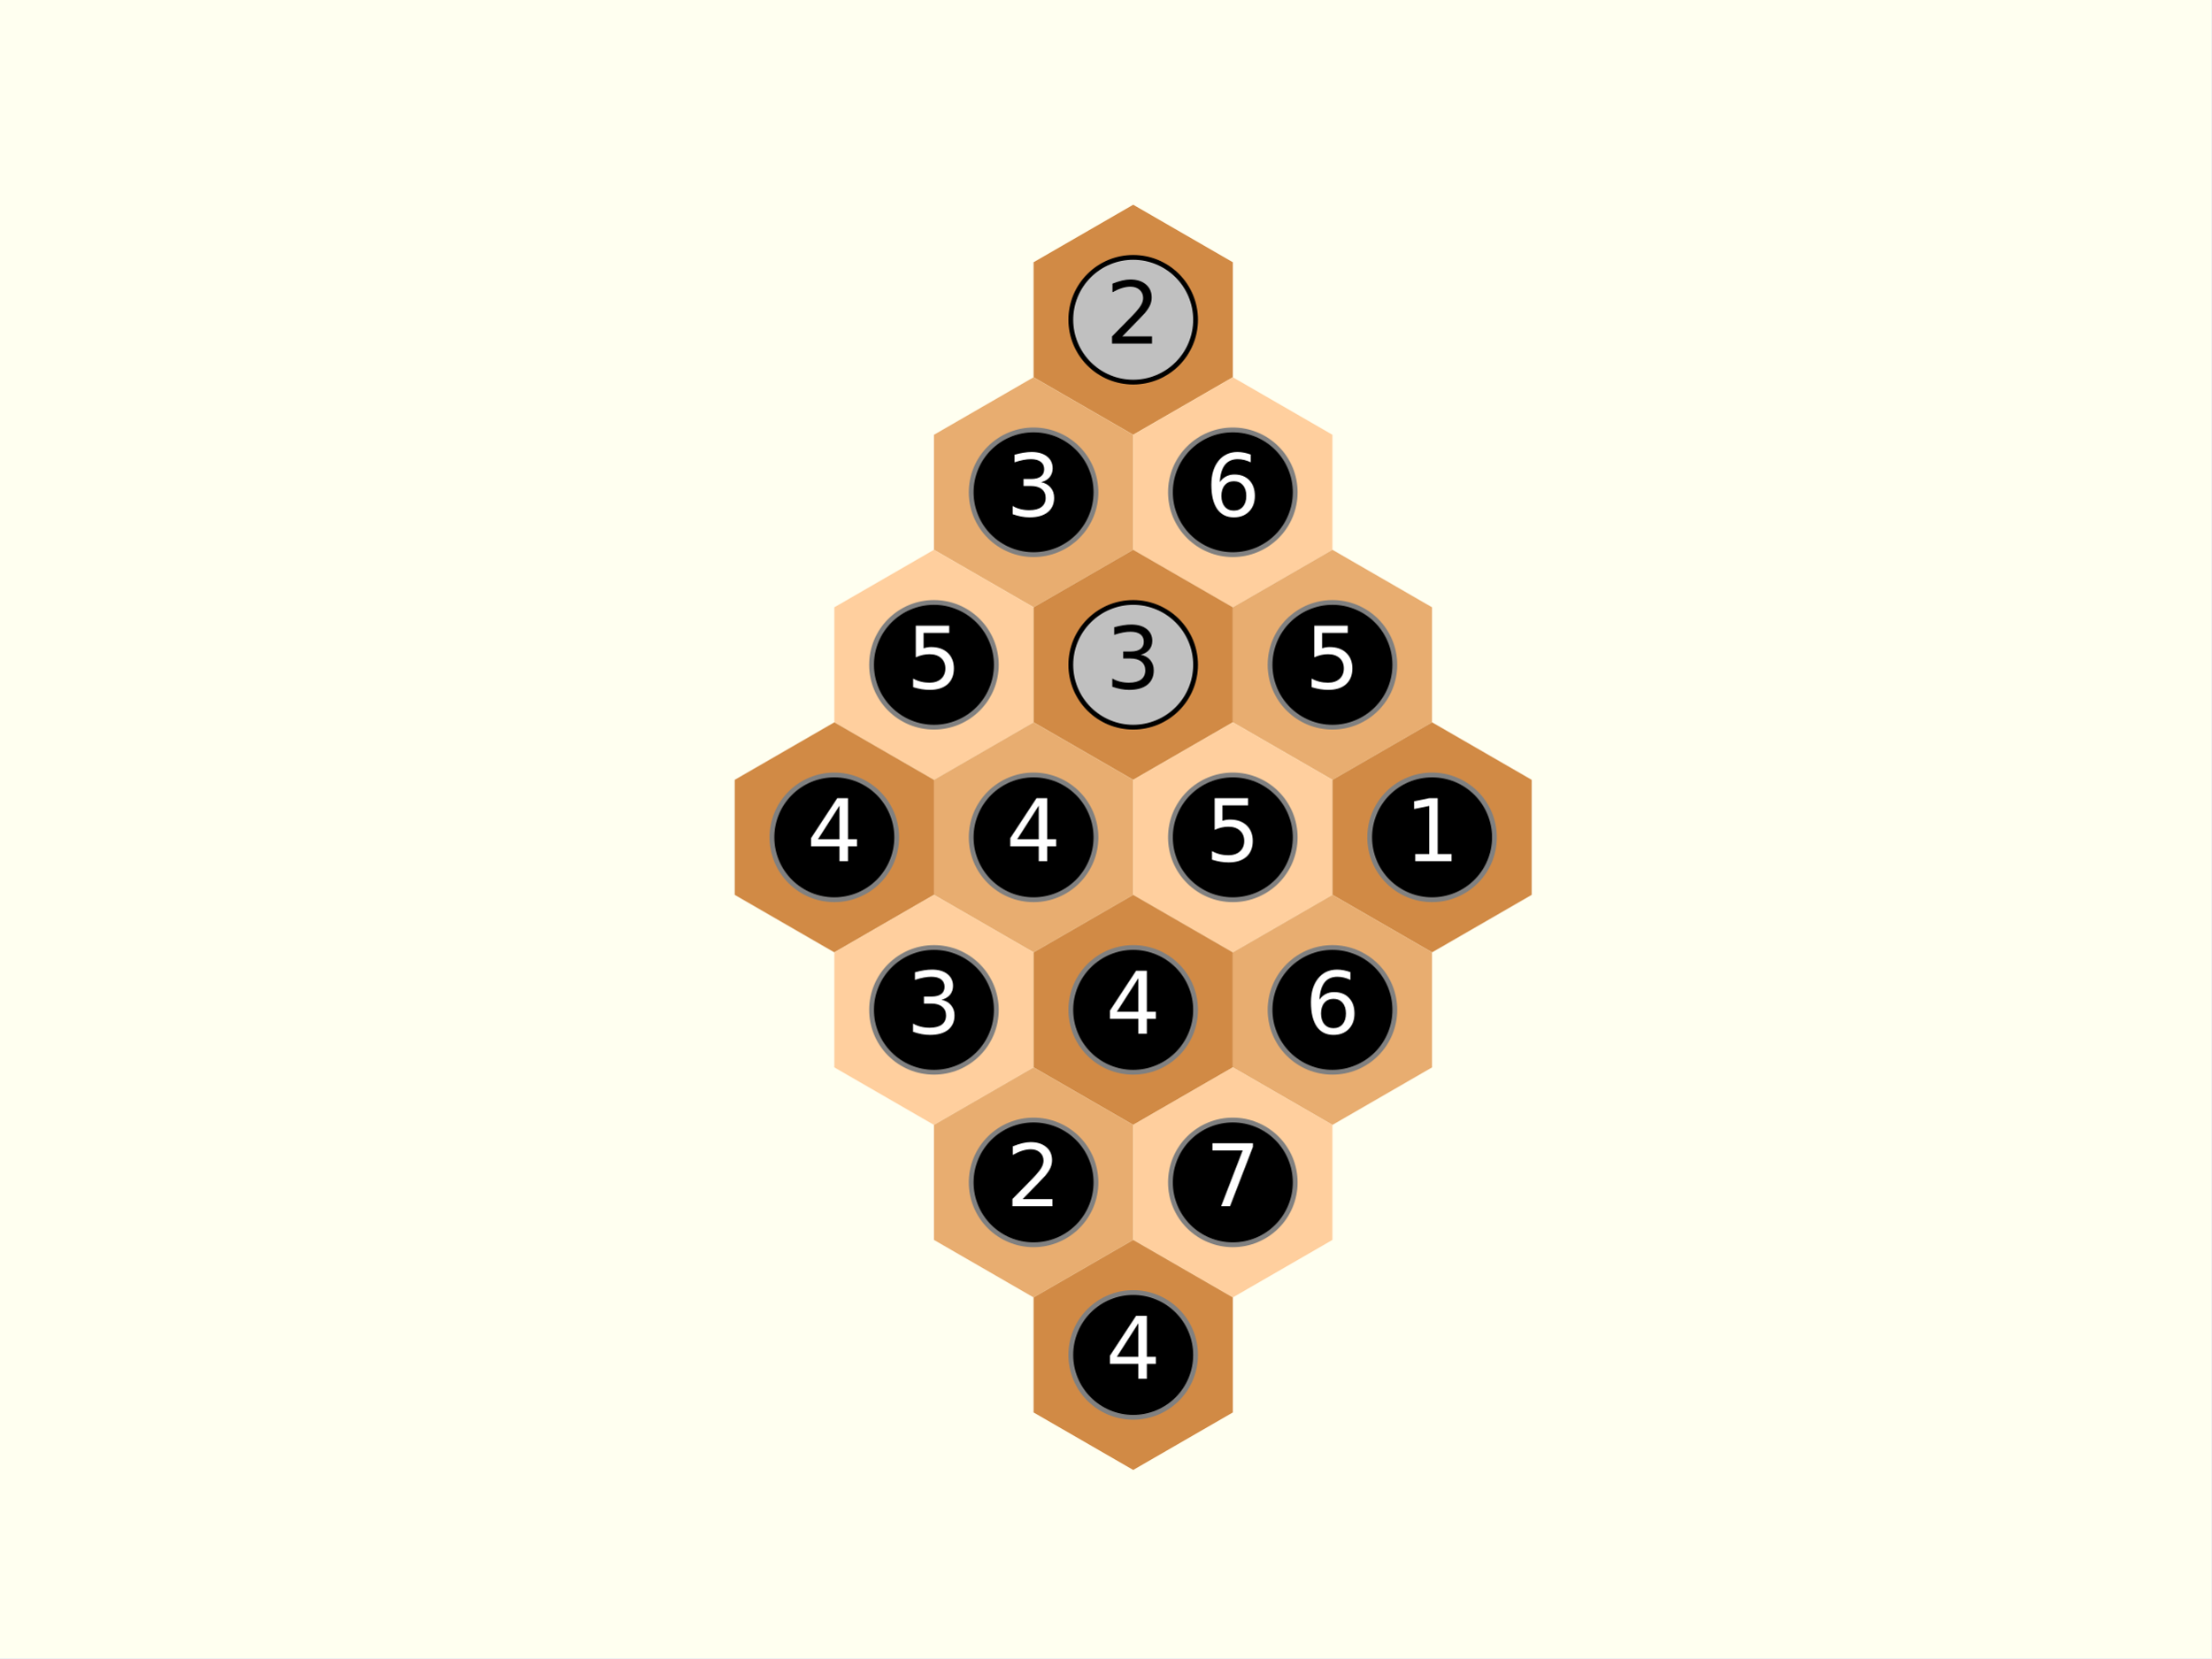
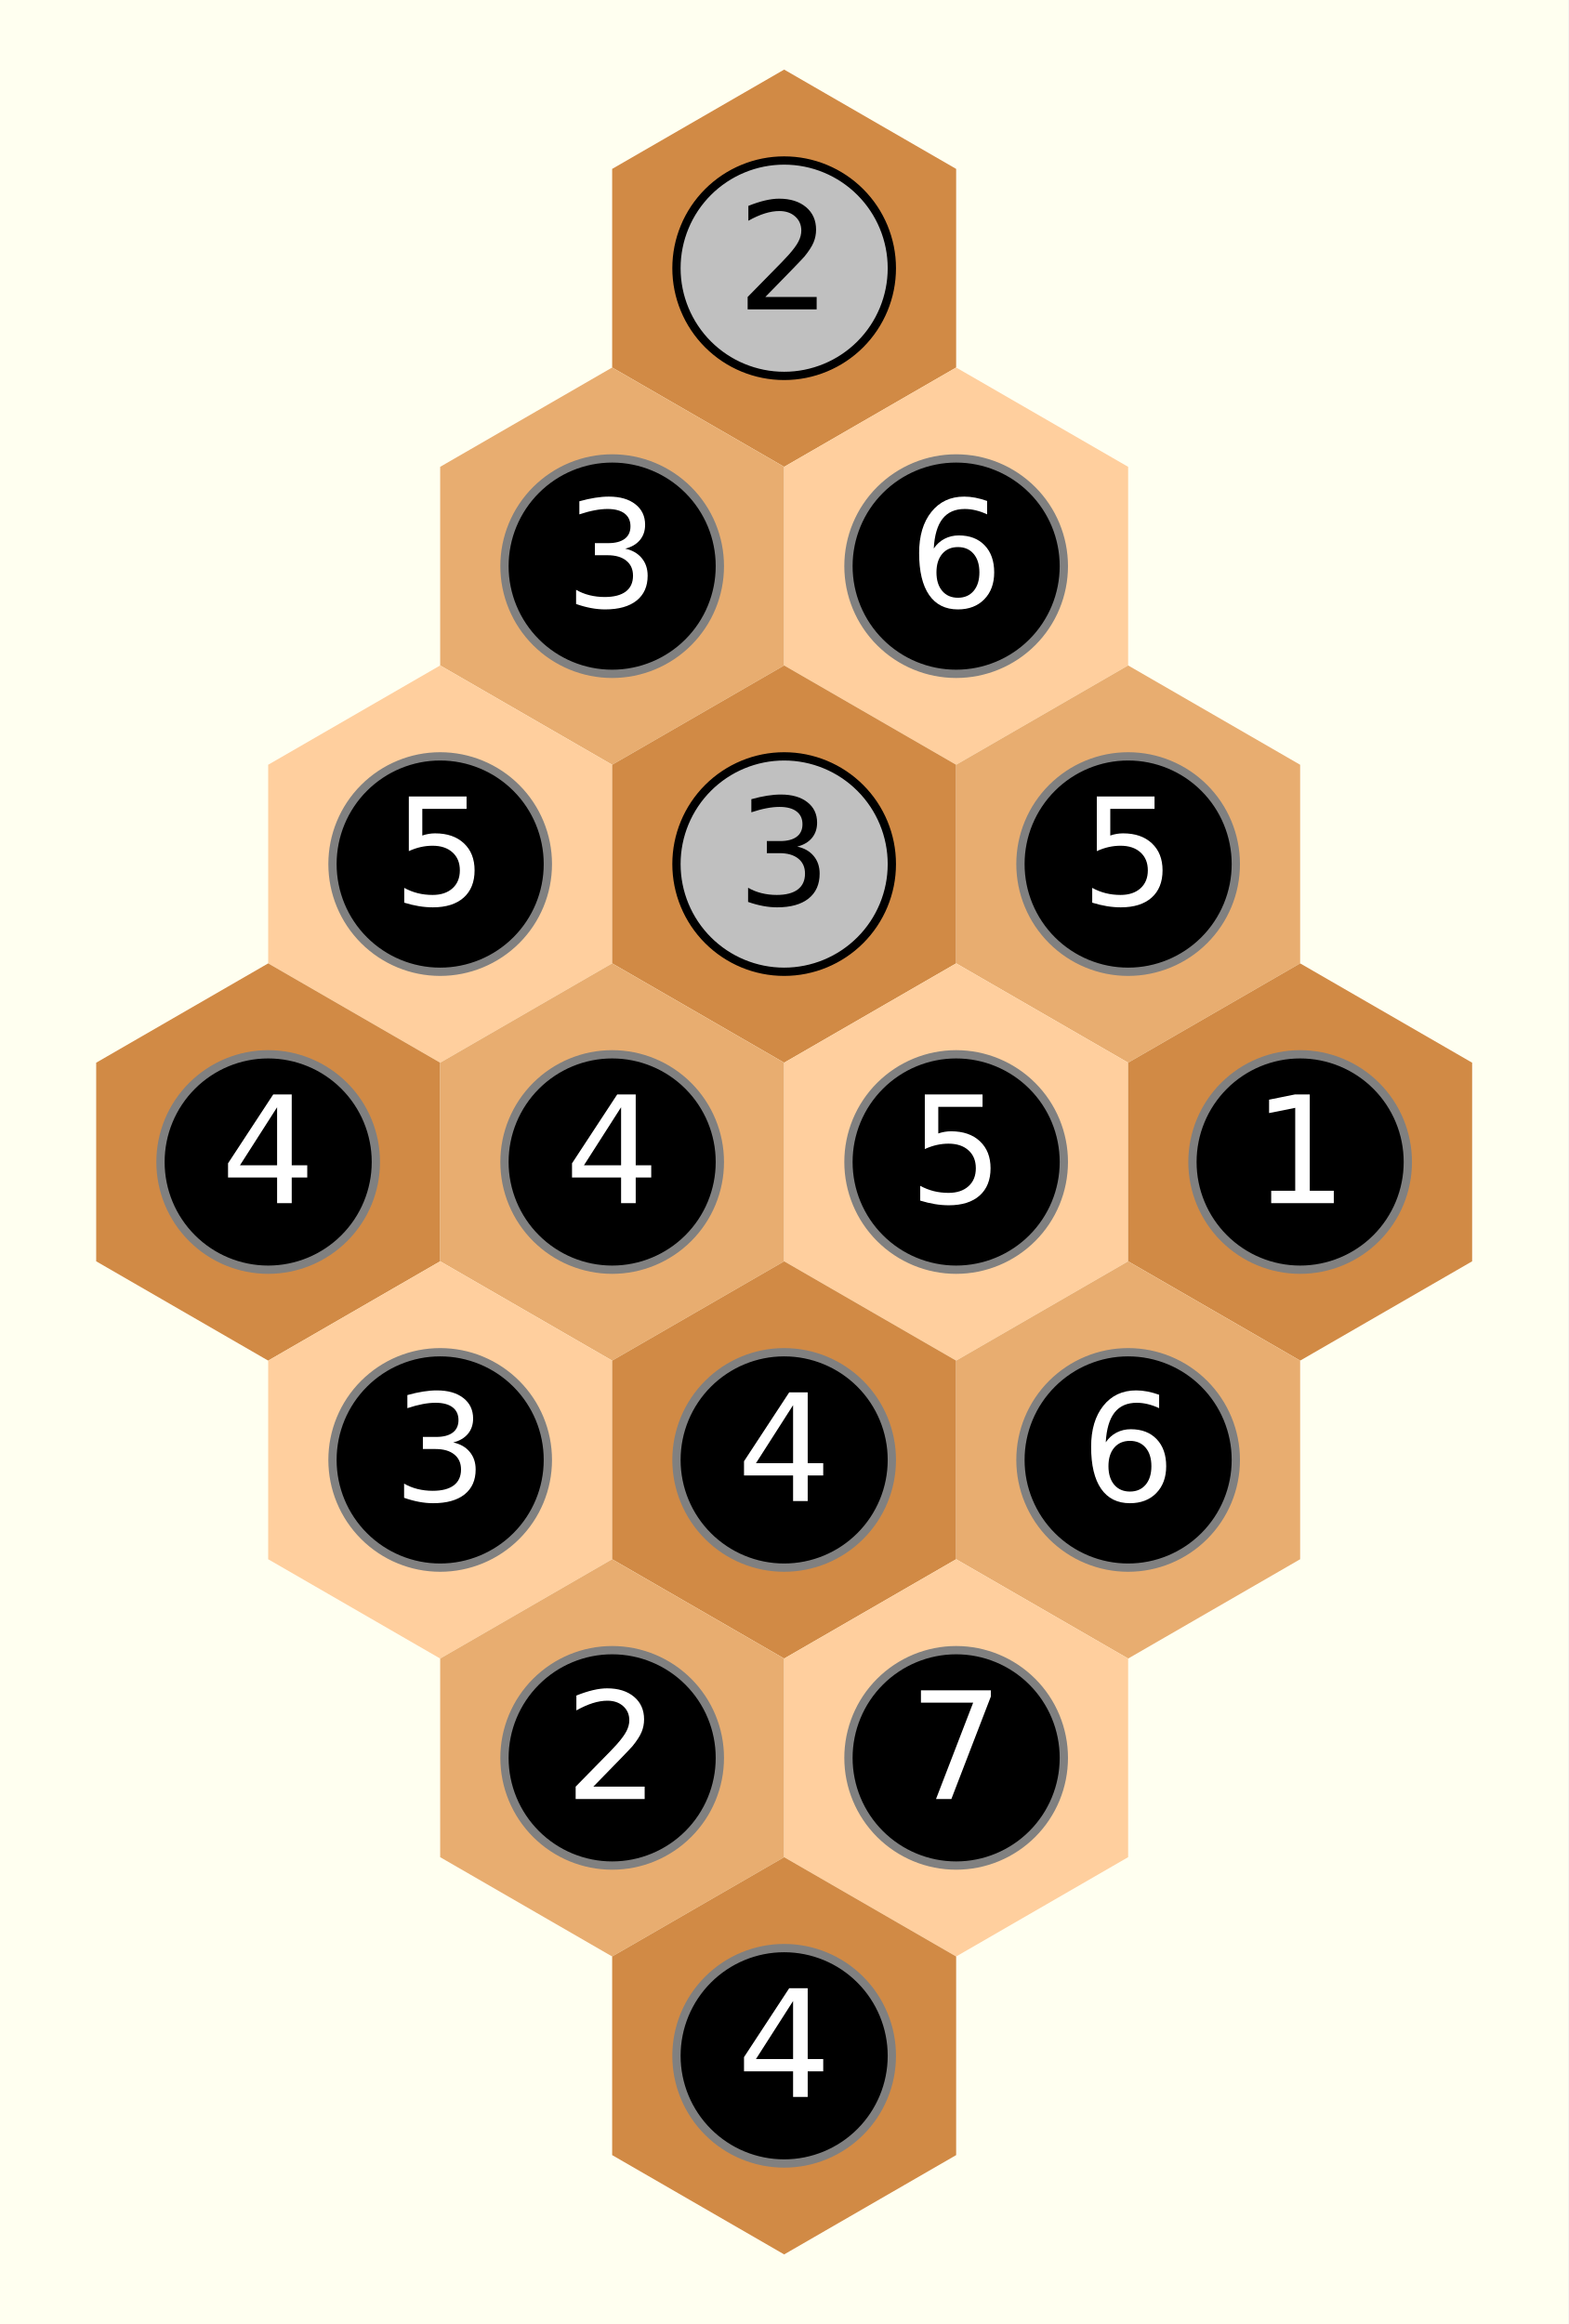
- <svg xmlns="http://www.w3.org/2000/svg" xmlns:xlink="http://www.w3.org/1999/xlink" width="460.8pt" height="345.6pt" viewBox="0 0 460.8 345.6" version="1.1">
+ <svg xmlns="http://www.w3.org/2000/svg" xmlns:xlink="http://www.w3.org/1999/xlink" width="189.318pt" height="280.512pt" viewBox="0 0 189.318 280.512" version="1.1">
  <defs>
    <style type="text/css">*{stroke-linejoin: round; stroke-linecap: butt}</style>
  </defs>
  <g id="figure_1">
    <g id="patch_1">
-       <path d="M 0 345.6  L 460.8 345.6  L 460.8 0  L 0 0  z " style="fill: #fffff0" />
+       <path d="M 0 280.512  L 189.318 280.512  L 189.318 0  L 0 0  z " style="fill: #fffff0" />
    </g>
    <g id="axes_1">
      <g id="patch_2">
-         <path d="M 215.398 78.632  L 236.16 90.619  L 256.922 78.632  L 256.922 54.658  L 236.16 42.671  L 215.398 54.658  z " clip-path="url(#pc5a1f7ffe8)" style="fill: #d18a45" />
+         <path d="M 73.897 44.36  L 94.659 56.347  L 115.421 44.36  L 115.421 20.386  L 94.659 8.399  L 73.897 20.386  z " clip-path="url(#p31aa139ca6)" style="fill: #d18a45" />
      </g>
      <g id="patch_3">
-         <path d="M 194.636 114.593  L 215.398 126.58  L 236.16 114.593  L 236.16 90.619  L 215.398 78.632  L 194.636 90.619  z " clip-path="url(#pc5a1f7ffe8)" style="fill: #e8ad70" />
+         <path d="M 53.135 80.321  L 73.897 92.308  L 94.659 80.321  L 94.659 56.347  L 73.897 44.36  L 53.135 56.347  z " clip-path="url(#p31aa139ca6)" style="fill: #e8ad70" />
      </g>
      <g id="patch_4">
-         <path d="M 236.16 114.593  L 256.922 126.58  L 277.684 114.593  L 277.684 90.619  L 256.922 78.632  L 236.16 90.619  z " clip-path="url(#pc5a1f7ffe8)" style="fill: #ffcf9e" />
+         <path d="M 94.659 80.321  L 115.421 92.308  L 136.183 80.321  L 136.183 56.347  L 115.421 44.36  L 94.659 56.347  z " clip-path="url(#p31aa139ca6)" style="fill: #ffcf9e" />
      </g>
      <g id="patch_5">
-         <path d="M 173.874 150.554  L 194.636 162.541  L 215.398 150.554  L 215.398 126.58  L 194.636 114.593  L 173.874 126.58  z " clip-path="url(#pc5a1f7ffe8)" style="fill: #ffcf9e" />
+         <path d="M 32.373 116.282  L 53.135 128.269  L 73.897 116.282  L 73.897 92.308  L 53.135 80.321  L 32.373 92.308  z " clip-path="url(#p31aa139ca6)" style="fill: #ffcf9e" />
      </g>
      <g id="patch_6">
-         <path d="M 215.398 150.554  L 236.16 162.541  L 256.922 150.554  L 256.922 126.58  L 236.16 114.593  L 215.398 126.58  z " clip-path="url(#pc5a1f7ffe8)" style="fill: #d18a45" />
+         <path d="M 73.897 116.282  L 94.659 128.269  L 115.421 116.282  L 115.421 92.308  L 94.659 80.321  L 73.897 92.308  z " clip-path="url(#p31aa139ca6)" style="fill: #d18a45" />
      </g>
      <g id="patch_7">
-         <path d="M 256.922 150.554  L 277.684 162.541  L 298.446 150.554  L 298.446 126.58  L 277.684 114.593  L 256.922 126.58  z " clip-path="url(#pc5a1f7ffe8)" style="fill: #e8ad70" />
+         <path d="M 115.421 116.282  L 136.183 128.269  L 156.946 116.282  L 156.946 92.308  L 136.183 80.321  L 115.421 92.308  z " clip-path="url(#p31aa139ca6)" style="fill: #e8ad70" />
      </g>
      <g id="patch_8">
-         <path d="M 153.111 186.515  L 173.874 198.502  L 194.636 186.515  L 194.636 162.541  L 173.874 150.554  L 153.111 162.541  z " clip-path="url(#pc5a1f7ffe8)" style="fill: #d18a45" />
+         <path d="M 11.611 152.243  L 32.373 164.23  L 53.135 152.243  L 53.135 128.269  L 32.373 116.282  L 11.611 128.269  z " clip-path="url(#p31aa139ca6)" style="fill: #d18a45" />
      </g>
      <g id="patch_9">
-         <path d="M 194.636 186.515  L 215.398 198.502  L 236.16 186.515  L 236.16 162.541  L 215.398 150.554  L 194.636 162.541  z " clip-path="url(#pc5a1f7ffe8)" style="fill: #e8ad70" />
+         <path d="M 53.135 152.243  L 73.897 164.23  L 94.659 152.243  L 94.659 128.269  L 73.897 116.282  L 53.135 128.269  z " clip-path="url(#p31aa139ca6)" style="fill: #e8ad70" />
      </g>
      <g id="patch_10">
-         <path d="M 236.16 186.515  L 256.922 198.502  L 277.684 186.515  L 277.684 162.541  L 256.922 150.554  L 236.16 162.541  z " clip-path="url(#pc5a1f7ffe8)" style="fill: #ffcf9e" />
+         <path d="M 94.659 152.243  L 115.421 164.23  L 136.183 152.243  L 136.183 128.269  L 115.421 116.282  L 94.659 128.269  z " clip-path="url(#p31aa139ca6)" style="fill: #ffcf9e" />
      </g>
      <g id="patch_11">
-         <path d="M 277.684 186.515  L 298.446 198.502  L 319.209 186.515  L 319.209 162.541  L 298.446 150.554  L 277.684 162.541  z " clip-path="url(#pc5a1f7ffe8)" style="fill: #d18a45" />
+         <path d="M 136.183 152.243  L 156.946 164.23  L 177.708 152.243  L 177.708 128.269  L 156.946 116.282  L 136.183 128.269  z " clip-path="url(#p31aa139ca6)" style="fill: #d18a45" />
      </g>
      <g id="patch_12">
-         <path d="M 173.874 222.476  L 194.636 234.463  L 215.398 222.476  L 215.398 198.502  L 194.636 186.515  L 173.874 198.502  z " clip-path="url(#pc5a1f7ffe8)" style="fill: #ffcf9e" />
+         <path d="M 32.373 188.204  L 53.135 200.191  L 73.897 188.204  L 73.897 164.23  L 53.135 152.243  L 32.373 164.23  z " clip-path="url(#p31aa139ca6)" style="fill: #ffcf9e" />
      </g>
      <g id="patch_13">
-         <path d="M 215.398 222.476  L 236.16 234.463  L 256.922 222.476  L 256.922 198.502  L 236.16 186.515  L 215.398 198.502  z " clip-path="url(#pc5a1f7ffe8)" style="fill: #d18a45" />
+         <path d="M 73.897 188.204  L 94.659 200.191  L 115.421 188.204  L 115.421 164.23  L 94.659 152.243  L 73.897 164.23  z " clip-path="url(#p31aa139ca6)" style="fill: #d18a45" />
      </g>
      <g id="patch_14">
-         <path d="M 256.922 222.476  L 277.684 234.463  L 298.446 222.476  L 298.446 198.502  L 277.684 186.515  L 256.922 198.502  z " clip-path="url(#pc5a1f7ffe8)" style="fill: #e8ad70" />
+         <path d="M 115.421 188.204  L 136.183 200.191  L 156.946 188.204  L 156.946 164.23  L 136.183 152.243  L 115.421 164.23  z " clip-path="url(#p31aa139ca6)" style="fill: #e8ad70" />
      </g>
      <g id="patch_15">
-         <path d="M 194.636 258.437  L 215.398 270.424  L 236.16 258.437  L 236.16 234.463  L 215.398 222.476  L 194.636 234.463  z " clip-path="url(#pc5a1f7ffe8)" style="fill: #e8ad70" />
+         <path d="M 53.135 224.165  L 73.897 236.152  L 94.659 224.165  L 94.659 200.191  L 73.897 188.204  L 53.135 200.191  z " clip-path="url(#p31aa139ca6)" style="fill: #e8ad70" />
      </g>
      <g id="patch_16">
-         <path d="M 236.16 258.437  L 256.922 270.424  L 277.684 258.437  L 277.684 234.463  L 256.922 222.476  L 236.16 234.463  z " clip-path="url(#pc5a1f7ffe8)" style="fill: #ffcf9e" />
+         <path d="M 94.659 224.165  L 115.421 236.152  L 136.183 224.165  L 136.183 200.191  L 115.421 188.204  L 94.659 200.191  z " clip-path="url(#p31aa139ca6)" style="fill: #ffcf9e" />
      </g>
      <g id="patch_17">
-         <path d="M 215.398 294.398  L 236.16 306.385  L 256.922 294.398  L 256.922 270.424  L 236.16 258.437  L 215.398 270.424  z " clip-path="url(#pc5a1f7ffe8)" style="fill: #d18a45" />
+         <path d="M 73.897 260.126  L 94.659 272.113  L 115.421 260.126  L 115.421 236.152  L 94.659 224.165  L 73.897 236.152  z " clip-path="url(#p31aa139ca6)" style="fill: #d18a45" />
      </g>
      <g id="line2d_1">
        <defs>
-           <path id="mfe161af087" d="M 0 13  C 3.448 13 6.755 11.63 9.192 9.192  C 11.63 6.755 13 3.448 13 0  C 13 -3.448 11.63 -6.755 9.192 -9.192  C 6.755 -11.63 3.448 -13 0 -13  C -3.448 -13 -6.755 -11.63 -9.192 -9.192  C -11.63 -6.755 -13 -3.448 -13 0  C -13 3.448 -11.63 6.755 -9.192 9.192  C -6.755 11.63 -3.448 13 0 13  z " style="stroke: #000000" />
+           <path id="m4ec9cd9a35" d="M 0 13  C 3.448 13 6.755 11.63 9.192 9.192  C 11.63 6.755 13 3.448 13 0  C 13 -3.448 11.63 -6.755 9.192 -9.192  C 6.755 -11.63 3.448 -13 0 -13  C -3.448 -13 -6.755 -11.63 -9.192 -9.192  C -11.63 -6.755 -13 -3.448 -13 0  C -13 3.448 -11.63 6.755 -9.192 9.192  C -6.755 11.63 -3.448 13 0 13  z " style="stroke: #000000" />
        </defs>
-         <g clip-path="url(#pc5a1f7ffe8)">
-           <use xlink:href="#mfe161af087" x="236.16" y="66.645" style="fill: #c0c0c0; stroke: #000000" />
+         <g clip-path="url(#p31aa139ca6)">
+           <use xlink:href="#m4ec9cd9a35" x="94.659" y="32.373" style="fill: #c0c0c0; stroke: #000000" />
        </g>
      </g>
      <g id="line2d_2">
        <defs>
-           <path id="md798717213" d="M 0 13  C 3.448 13 6.755 11.63 9.192 9.192  C 11.63 6.755 13 3.448 13 0  C 13 -3.448 11.63 -6.755 9.192 -9.192  C 6.755 -11.63 3.448 -13 0 -13  C -3.448 -13 -6.755 -11.63 -9.192 -9.192  C -11.63 -6.755 -13 -3.448 -13 0  C -13 3.448 -11.63 6.755 -9.192 9.192  C -6.755 11.63 -3.448 13 0 13  z " style="stroke: #808080" />
+           <path id="m260da6953b" d="M 0 13  C 3.448 13 6.755 11.63 9.192 9.192  C 11.63 6.755 13 3.448 13 0  C 13 -3.448 11.63 -6.755 9.192 -9.192  C 6.755 -11.63 3.448 -13 0 -13  C -3.448 -13 -6.755 -11.63 -9.192 -9.192  C -11.63 -6.755 -13 -3.448 -13 0  C -13 3.448 -11.63 6.755 -9.192 9.192  C -6.755 11.63 -3.448 13 0 13  z " style="stroke: #808080" />
        </defs>
-         <g clip-path="url(#pc5a1f7ffe8)">
-           <use xlink:href="#md798717213" x="215.398" y="102.606" style="stroke: #808080" />
+         <g clip-path="url(#p31aa139ca6)">
+           <use xlink:href="#m260da6953b" x="73.897" y="68.334" style="stroke: #808080" />
        </g>
      </g>
      <g id="line2d_3">
-         <g clip-path="url(#pc5a1f7ffe8)">
-           <use xlink:href="#md798717213" x="256.922" y="102.606" style="stroke: #808080" />
+         <g clip-path="url(#p31aa139ca6)">
+           <use xlink:href="#m260da6953b" x="115.421" y="68.334" style="stroke: #808080" />
        </g>
      </g>
      <g id="line2d_4">
-         <g clip-path="url(#pc5a1f7ffe8)">
-           <use xlink:href="#md798717213" x="194.636" y="138.567" style="stroke: #808080" />
+         <g clip-path="url(#p31aa139ca6)">
+           <use xlink:href="#m260da6953b" x="53.135" y="104.295" style="stroke: #808080" />
        </g>
      </g>
      <g id="line2d_5">
-         <g clip-path="url(#pc5a1f7ffe8)">
-           <use xlink:href="#mfe161af087" x="236.16" y="138.567" style="fill: #c0c0c0; stroke: #000000" />
+         <g clip-path="url(#p31aa139ca6)">
+           <use xlink:href="#m4ec9cd9a35" x="94.659" y="104.295" style="fill: #c0c0c0; stroke: #000000" />
        </g>
      </g>
      <g id="line2d_6">
-         <g clip-path="url(#pc5a1f7ffe8)">
-           <use xlink:href="#md798717213" x="277.684" y="138.567" style="stroke: #808080" />
+         <g clip-path="url(#p31aa139ca6)">
+           <use xlink:href="#m260da6953b" x="136.183" y="104.295" style="stroke: #808080" />
        </g>
      </g>
      <g id="line2d_7">
-         <g clip-path="url(#pc5a1f7ffe8)">
-           <use xlink:href="#md798717213" x="173.874" y="174.528" style="stroke: #808080" />
+         <g clip-path="url(#p31aa139ca6)">
+           <use xlink:href="#m260da6953b" x="32.373" y="140.256" style="stroke: #808080" />
        </g>
      </g>
      <g id="line2d_8">
-         <g clip-path="url(#pc5a1f7ffe8)">
-           <use xlink:href="#md798717213" x="215.398" y="174.528" style="stroke: #808080" />
+         <g clip-path="url(#p31aa139ca6)">
+           <use xlink:href="#m260da6953b" x="73.897" y="140.256" style="stroke: #808080" />
        </g>
      </g>
      <g id="line2d_9">
-         <g clip-path="url(#pc5a1f7ffe8)">
-           <use xlink:href="#md798717213" x="256.922" y="174.528" style="stroke: #808080" />
+         <g clip-path="url(#p31aa139ca6)">
+           <use xlink:href="#m260da6953b" x="115.421" y="140.256" style="stroke: #808080" />
        </g>
      </g>
      <g id="line2d_10">
-         <g clip-path="url(#pc5a1f7ffe8)">
-           <use xlink:href="#md798717213" x="298.446" y="174.528" style="stroke: #808080" />
+         <g clip-path="url(#p31aa139ca6)">
+           <use xlink:href="#m260da6953b" x="156.946" y="140.256" style="stroke: #808080" />
        </g>
      </g>
      <g id="line2d_11">
-         <g clip-path="url(#pc5a1f7ffe8)">
-           <use xlink:href="#md798717213" x="194.636" y="210.489" style="stroke: #808080" />
+         <g clip-path="url(#p31aa139ca6)">
+           <use xlink:href="#m260da6953b" x="53.135" y="176.217" style="stroke: #808080" />
        </g>
      </g>
      <g id="line2d_12">
-         <g clip-path="url(#pc5a1f7ffe8)">
-           <use xlink:href="#md798717213" x="236.16" y="210.489" style="stroke: #808080" />
+         <g clip-path="url(#p31aa139ca6)">
+           <use xlink:href="#m260da6953b" x="94.659" y="176.217" style="stroke: #808080" />
        </g>
      </g>
      <g id="line2d_13">
-         <g clip-path="url(#pc5a1f7ffe8)">
-           <use xlink:href="#md798717213" x="277.684" y="210.489" style="stroke: #808080" />
+         <g clip-path="url(#p31aa139ca6)">
+           <use xlink:href="#m260da6953b" x="136.183" y="176.217" style="stroke: #808080" />
        </g>
      </g>
      <g id="line2d_14">
-         <g clip-path="url(#pc5a1f7ffe8)">
-           <use xlink:href="#md798717213" x="215.398" y="246.45" style="stroke: #808080" />
+         <g clip-path="url(#p31aa139ca6)">
+           <use xlink:href="#m260da6953b" x="73.897" y="212.178" style="stroke: #808080" />
        </g>
      </g>
      <g id="line2d_15">
-         <g clip-path="url(#pc5a1f7ffe8)">
-           <use xlink:href="#md798717213" x="256.922" y="246.45" style="stroke: #808080" />
+         <g clip-path="url(#p31aa139ca6)">
+           <use xlink:href="#m260da6953b" x="115.421" y="212.178" style="stroke: #808080" />
        </g>
      </g>
      <g id="line2d_16">
-         <g clip-path="url(#pc5a1f7ffe8)">
-           <use xlink:href="#md798717213" x="236.16" y="282.411" style="stroke: #808080" />
+         <g clip-path="url(#p31aa139ca6)">
+           <use xlink:href="#m260da6953b" x="94.659" y="248.139" style="stroke: #808080" />
        </g>
      </g>
      <g id="text_1">
-         <g transform="translate(230.4338 71.61163) scale(0.18 -0.18)">
+         <g transform="translate(88.93293 37.33963) scale(0.18 -0.18)">
          <defs>
            <path id="DejaVuSans-32" d="M 1228 531  L 3431 531  L 3431 0  L 469 0  L 469 531  Q 828 903 1448 1529  Q 2069 2156 2228 2338  Q 2531 2678 2651 2914  Q 2772 3150 2772 3378  Q 2772 3750 2511 3984  Q 2250 4219 1831 4219  Q 1534 4219 1204 4116  Q 875 4013 500 3803  L 500 4441  Q 881 4594 1212 4672  Q 1544 4750 1819 4750  Q 2544 4750 2975 4387  Q 3406 4025 3406 3419  Q 3406 3131 3298 2873  Q 3191 2616 2906 2266  Q 2828 2175 2409 1742  Q 1991 1309 1228 531  z " transform="scale(0.015625)" />
          </defs>
          <use xlink:href="#DejaVuSans-32" />
        </g>
      </g>
      <g id="text_2">
-         <g style="fill: #ffffff" transform="translate(209.6716 107.5727) scale(0.18 -0.18)">
+         <g style="fill: #ffffff" transform="translate(68.17079 73.30071) scale(0.18 -0.18)">
          <defs>
            <path id="DejaVuSans-33" d="M 2597 2516  Q 3050 2419 3304 2112  Q 3559 1806 3559 1356  Q 3559 666 3084 287  Q 2609 -91 1734 -91  Q 1441 -91 1130 -33  Q 819 25 488 141  L 488 750  Q 750 597 1062 519  Q 1375 441 1716 441  Q 2309 441 2620 675  Q 2931 909 2931 1356  Q 2931 1769 2642 2001  Q 2353 2234 1838 2234  L 1294 2234  L 1294 2753  L 1863 2753  Q 2328 2753 2575 2939  Q 2822 3125 2822 3475  Q 2822 3834 2567 4026  Q 2313 4219 1838 4219  Q 1578 4219 1281 4162  Q 984 4106 628 3988  L 628 4550  Q 988 4650 1302 4700  Q 1616 4750 1894 4750  Q 2613 4750 3031 4423  Q 3450 4097 3450 3541  Q 3450 3153 3228 2886  Q 3006 2619 2597 2516  z " transform="scale(0.015625)" />
          </defs>
          <use xlink:href="#DejaVuSans-33" />
        </g>
      </g>
      <g id="text_3">
-         <g style="fill: #ffffff" transform="translate(251.1959 107.5727) scale(0.18 -0.18)">
+         <g style="fill: #ffffff" transform="translate(109.6951 73.30071) scale(0.18 -0.18)">
          <defs>
            <path id="DejaVuSans-36" d="M 2113 2584  Q 1688 2584 1439 2293  Q 1191 2003 1191 1497  Q 1191 994 1439 701  Q 1688 409 2113 409  Q 2538 409 2786 701  Q 3034 994 3034 1497  Q 3034 2003 2786 2293  Q 2538 2584 2113 2584  z M 3366 4563  L 3366 3988  Q 3128 4100 2886 4159  Q 2644 4219 2406 4219  Q 1781 4219 1451 3797  Q 1122 3375 1075 2522  Q 1259 2794 1537 2939  Q 1816 3084 2150 3084  Q 2853 3084 3261 2657  Q 3669 2231 3669 1497  Q 3669 778 3244 343  Q 2819 -91 2113 -91  Q 1303 -91 875 529  Q 447 1150 447 2328  Q 447 3434 972 4092  Q 1497 4750 2381 4750  Q 2619 4750 2861 4703  Q 3103 4656 3366 4563  z " transform="scale(0.015625)" />
          </defs>
          <use xlink:href="#DejaVuSans-36" />
        </g>
      </g>
      <g id="text_4">
-         <g style="fill: #ffffff" transform="translate(188.9095 143.5338) scale(0.18 -0.18)">
+         <g style="fill: #ffffff" transform="translate(47.40865 109.2618) scale(0.18 -0.18)">
          <defs>
            <path id="DejaVuSans-35" d="M 691 4666  L 3169 4666  L 3169 4134  L 1269 4134  L 1269 2991  Q 1406 3038 1543 3061  Q 1681 3084 1819 3084  Q 2600 3084 3056 2656  Q 3513 2228 3513 1497  Q 3513 744 3044 326  Q 2575 -91 1722 -91  Q 1428 -91 1123 -41  Q 819 9 494 109  L 494 744  Q 775 591 1075 516  Q 1375 441 1709 441  Q 2250 441 2565 725  Q 2881 1009 2881 1497  Q 2881 1984 2565 2268  Q 2250 2553 1709 2553  Q 1456 2553 1204 2497  Q 953 2441 691 2322  L 691 4666  z " transform="scale(0.015625)" />
          </defs>
          <use xlink:href="#DejaVuSans-35" />
        </g>
      </g>
      <g id="text_5">
-         <g transform="translate(230.4338 143.5338) scale(0.18 -0.18)">
+         <g transform="translate(88.93293 109.2618) scale(0.18 -0.18)">
          <use xlink:href="#DejaVuSans-33" />
        </g>
      </g>
      <g id="text_6">
-         <g style="fill: #ffffff" transform="translate(271.958 143.5338) scale(0.18 -0.18)">
+         <g style="fill: #ffffff" transform="translate(130.4572 109.2618) scale(0.18 -0.18)">
          <use xlink:href="#DejaVuSans-35" />
        </g>
      </g>
      <g id="text_7">
-         <g style="fill: #ffffff" transform="translate(168.1473 179.4949) scale(0.18 -0.18)">
+         <g style="fill: #ffffff" transform="translate(26.64651 145.2229) scale(0.18 -0.18)">
          <defs>
            <path id="DejaVuSans-34" d="M 2419 4116  L 825 1625  L 2419 1625  L 2419 4116  z M 2253 4666  L 3047 4666  L 3047 1625  L 3713 1625  L 3713 1100  L 3047 1100  L 3047 0  L 2419 0  L 2419 1100  L 313 1100  L 313 1709  L 2253 4666  z " transform="scale(0.015625)" />
          </defs>
          <use xlink:href="#DejaVuSans-34" />
        </g>
      </g>
      <g id="text_8">
-         <g style="fill: #ffffff" transform="translate(209.6716 179.4949) scale(0.18 -0.18)">
+         <g style="fill: #ffffff" transform="translate(68.17079 145.2229) scale(0.18 -0.18)">
          <use xlink:href="#DejaVuSans-34" />
        </g>
      </g>
      <g id="text_9">
-         <g style="fill: #ffffff" transform="translate(251.1959 179.4949) scale(0.18 -0.18)">
+         <g style="fill: #ffffff" transform="translate(109.6951 145.2229) scale(0.18 -0.18)">
          <use xlink:href="#DejaVuSans-35" />
        </g>
      </g>
      <g id="text_10">
-         <g style="fill: #ffffff" transform="translate(292.7202 179.4949) scale(0.18 -0.18)">
+         <g style="fill: #ffffff" transform="translate(151.2193 145.2229) scale(0.18 -0.18)">
          <defs>
            <path id="DejaVuSans-31" d="M 794 531  L 1825 531  L 1825 4091  L 703 3866  L 703 4441  L 1819 4666  L 2450 4666  L 2450 531  L 3481 531  L 3481 0  L 794 0  L 794 531  z " transform="scale(0.015625)" />
          </defs>
          <use xlink:href="#DejaVuSans-31" />
        </g>
      </g>
      <g id="text_11">
-         <g style="fill: #ffffff" transform="translate(188.9095 215.456) scale(0.18 -0.18)">
+         <g style="fill: #ffffff" transform="translate(47.40865 181.184) scale(0.18 -0.18)">
          <use xlink:href="#DejaVuSans-33" />
        </g>
      </g>
      <g id="text_12">
-         <g style="fill: #ffffff" transform="translate(230.4338 215.456) scale(0.18 -0.18)">
+         <g style="fill: #ffffff" transform="translate(88.93293 181.184) scale(0.18 -0.18)">
          <use xlink:href="#DejaVuSans-34" />
        </g>
      </g>
      <g id="text_13">
-         <g style="fill: #ffffff" transform="translate(271.958 215.456) scale(0.18 -0.18)">
+         <g style="fill: #ffffff" transform="translate(130.4572 181.184) scale(0.18 -0.18)">
          <use xlink:href="#DejaVuSans-36" />
        </g>
      </g>
      <g id="text_14">
-         <g style="fill: #ffffff" transform="translate(209.6716 251.417) scale(0.18 -0.18)">
+         <g style="fill: #ffffff" transform="translate(68.17079 217.145) scale(0.18 -0.18)">
          <use xlink:href="#DejaVuSans-32" />
        </g>
      </g>
      <g id="text_15">
-         <g style="fill: #ffffff" transform="translate(251.1959 251.417) scale(0.18 -0.18)">
+         <g style="fill: #ffffff" transform="translate(109.6951 217.145) scale(0.18 -0.18)">
          <defs>
            <path id="DejaVuSans-37" d="M 525 4666  L 3525 4666  L 3525 4397  L 1831 0  L 1172 0  L 2766 4134  L 525 4134  L 525 4666  z " transform="scale(0.015625)" />
          </defs>
          <use xlink:href="#DejaVuSans-37" />
        </g>
      </g>
      <g id="text_16">
-         <g style="fill: #ffffff" transform="translate(230.4338 287.3781) scale(0.18 -0.18)">
+         <g style="fill: #ffffff" transform="translate(88.93293 253.1061) scale(0.18 -0.18)">
          <use xlink:href="#DejaVuSans-34" />
        </g>
      </g>
    </g>
  </g>
  <defs>
-     <clipPath id="pc5a1f7ffe8">
-       <rect x="148.701" y="41.472" width="174.918" height="266.112" />
+     <clipPath id="p31aa139ca6">
+       <rect x="7.2" y="7.2" width="174.918" height="266.112" />
    </clipPath>
  </defs>
</svg>
